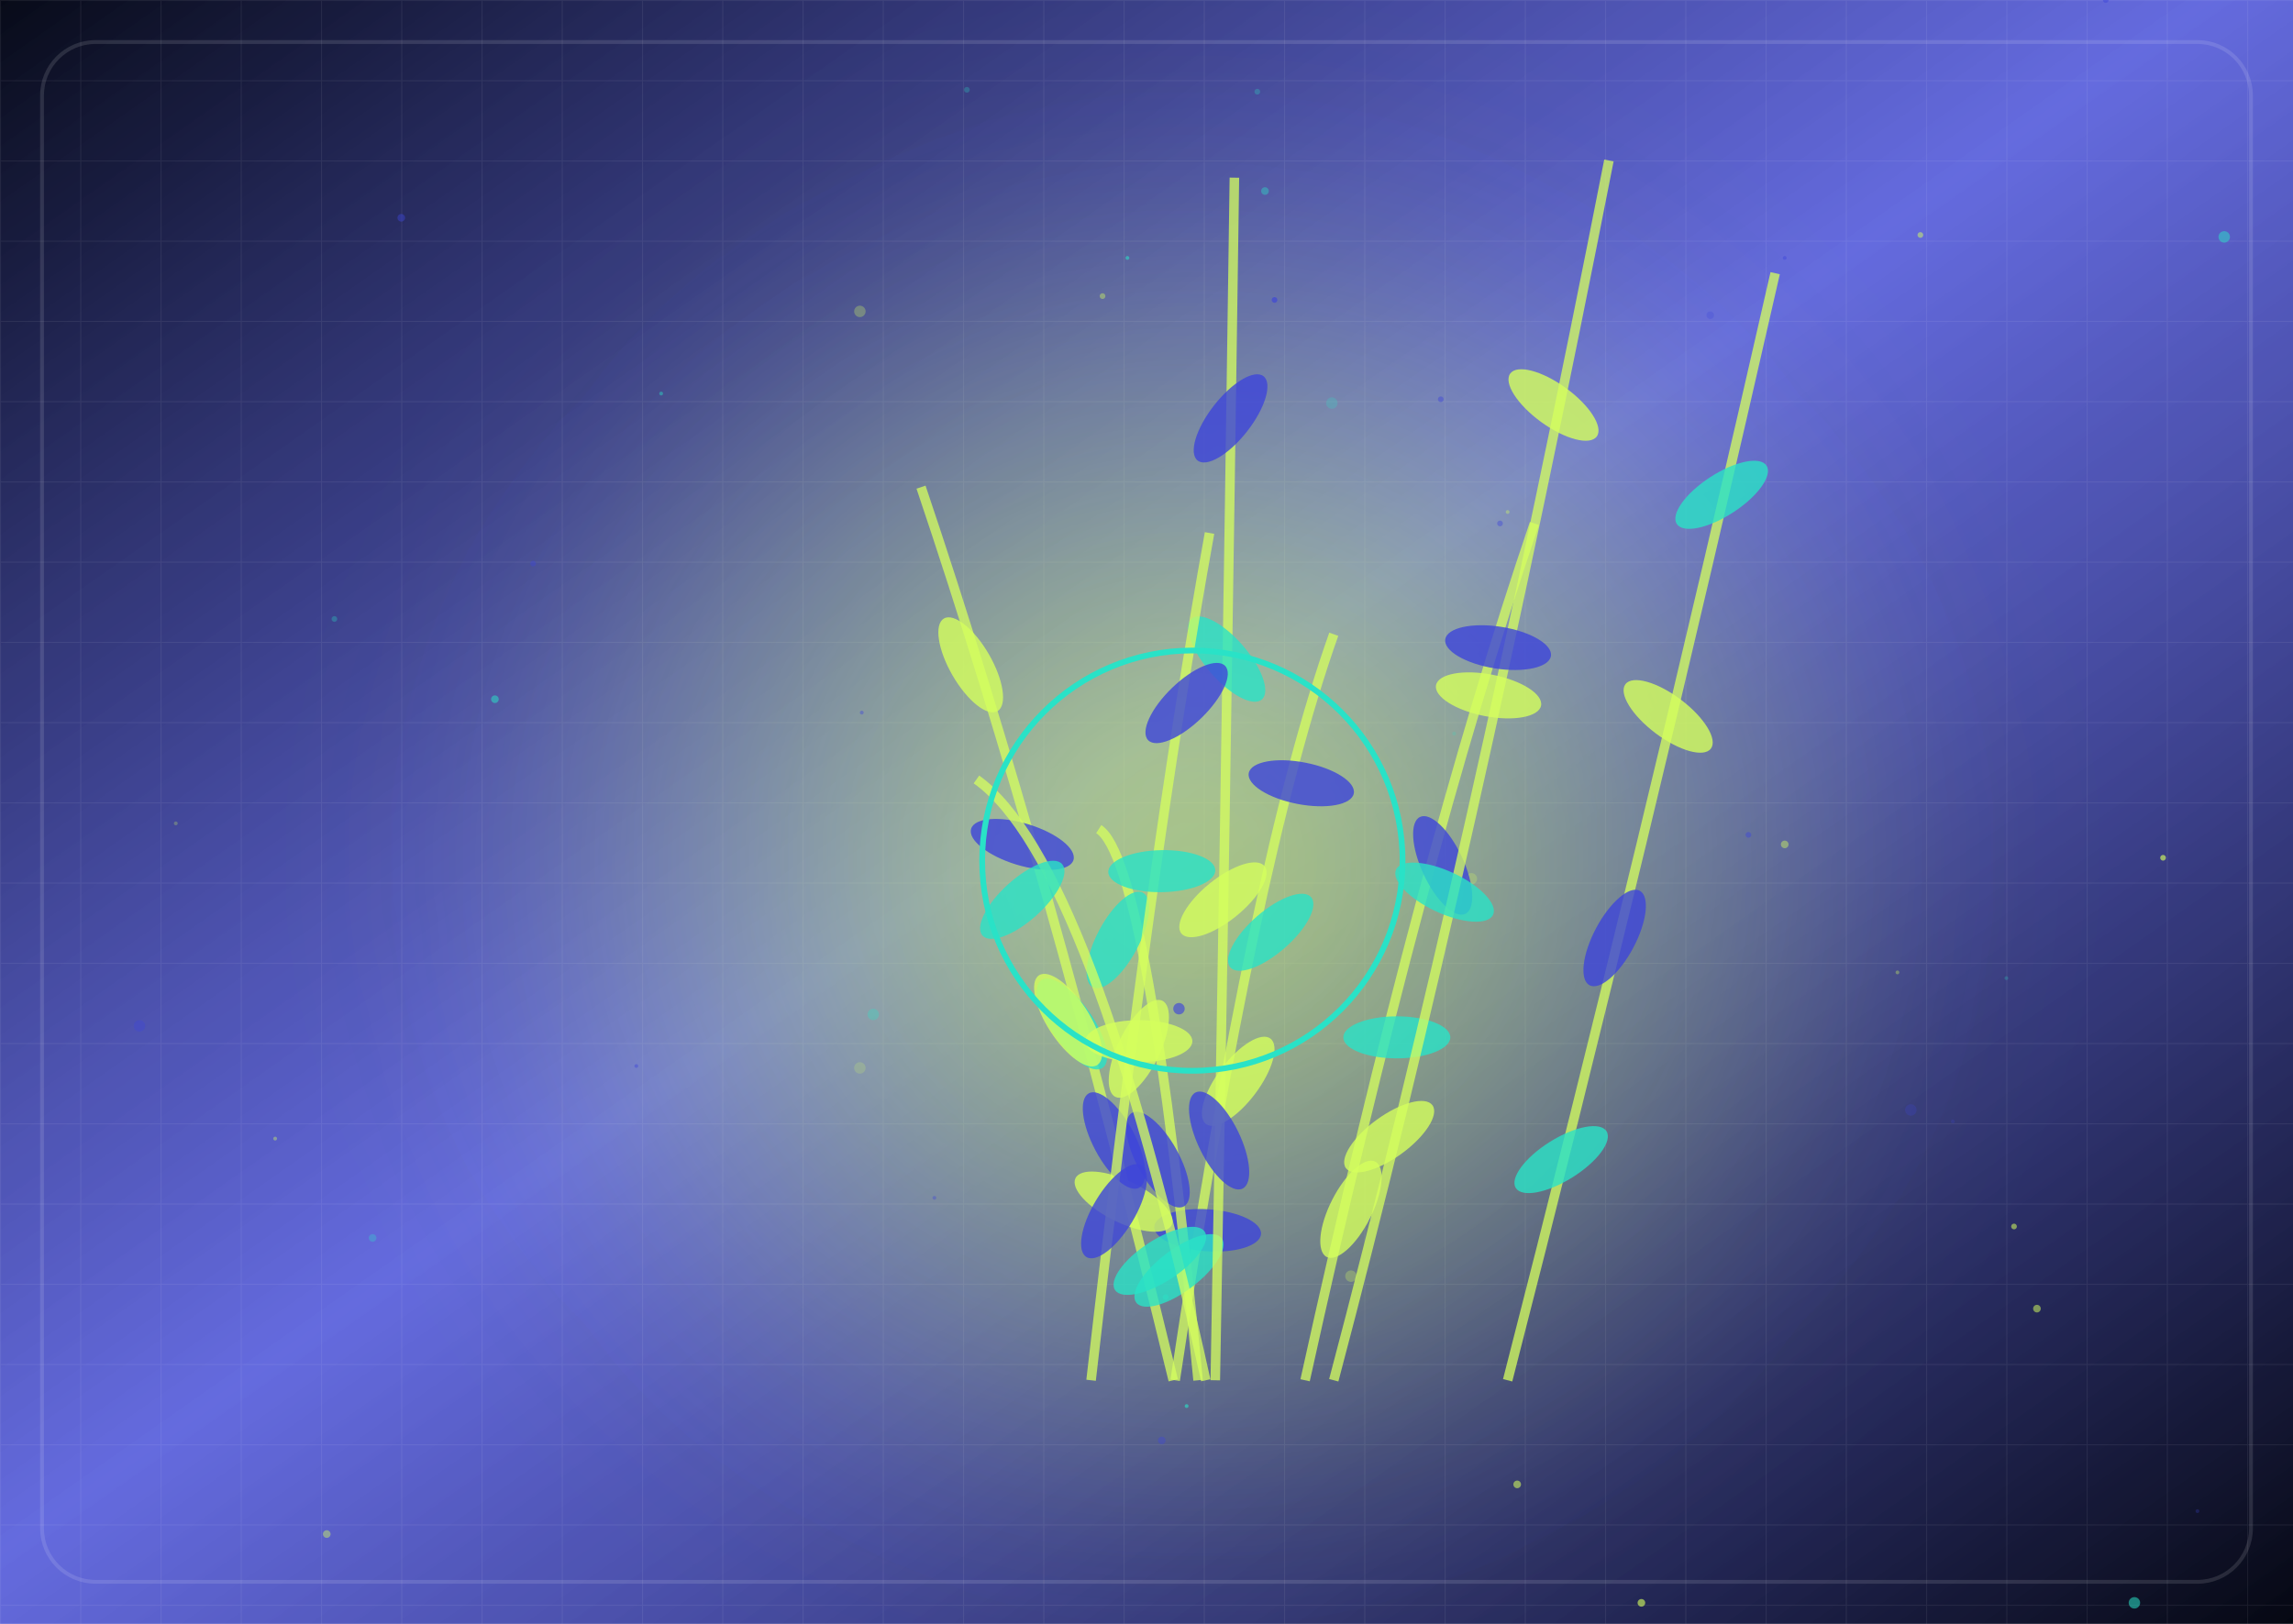
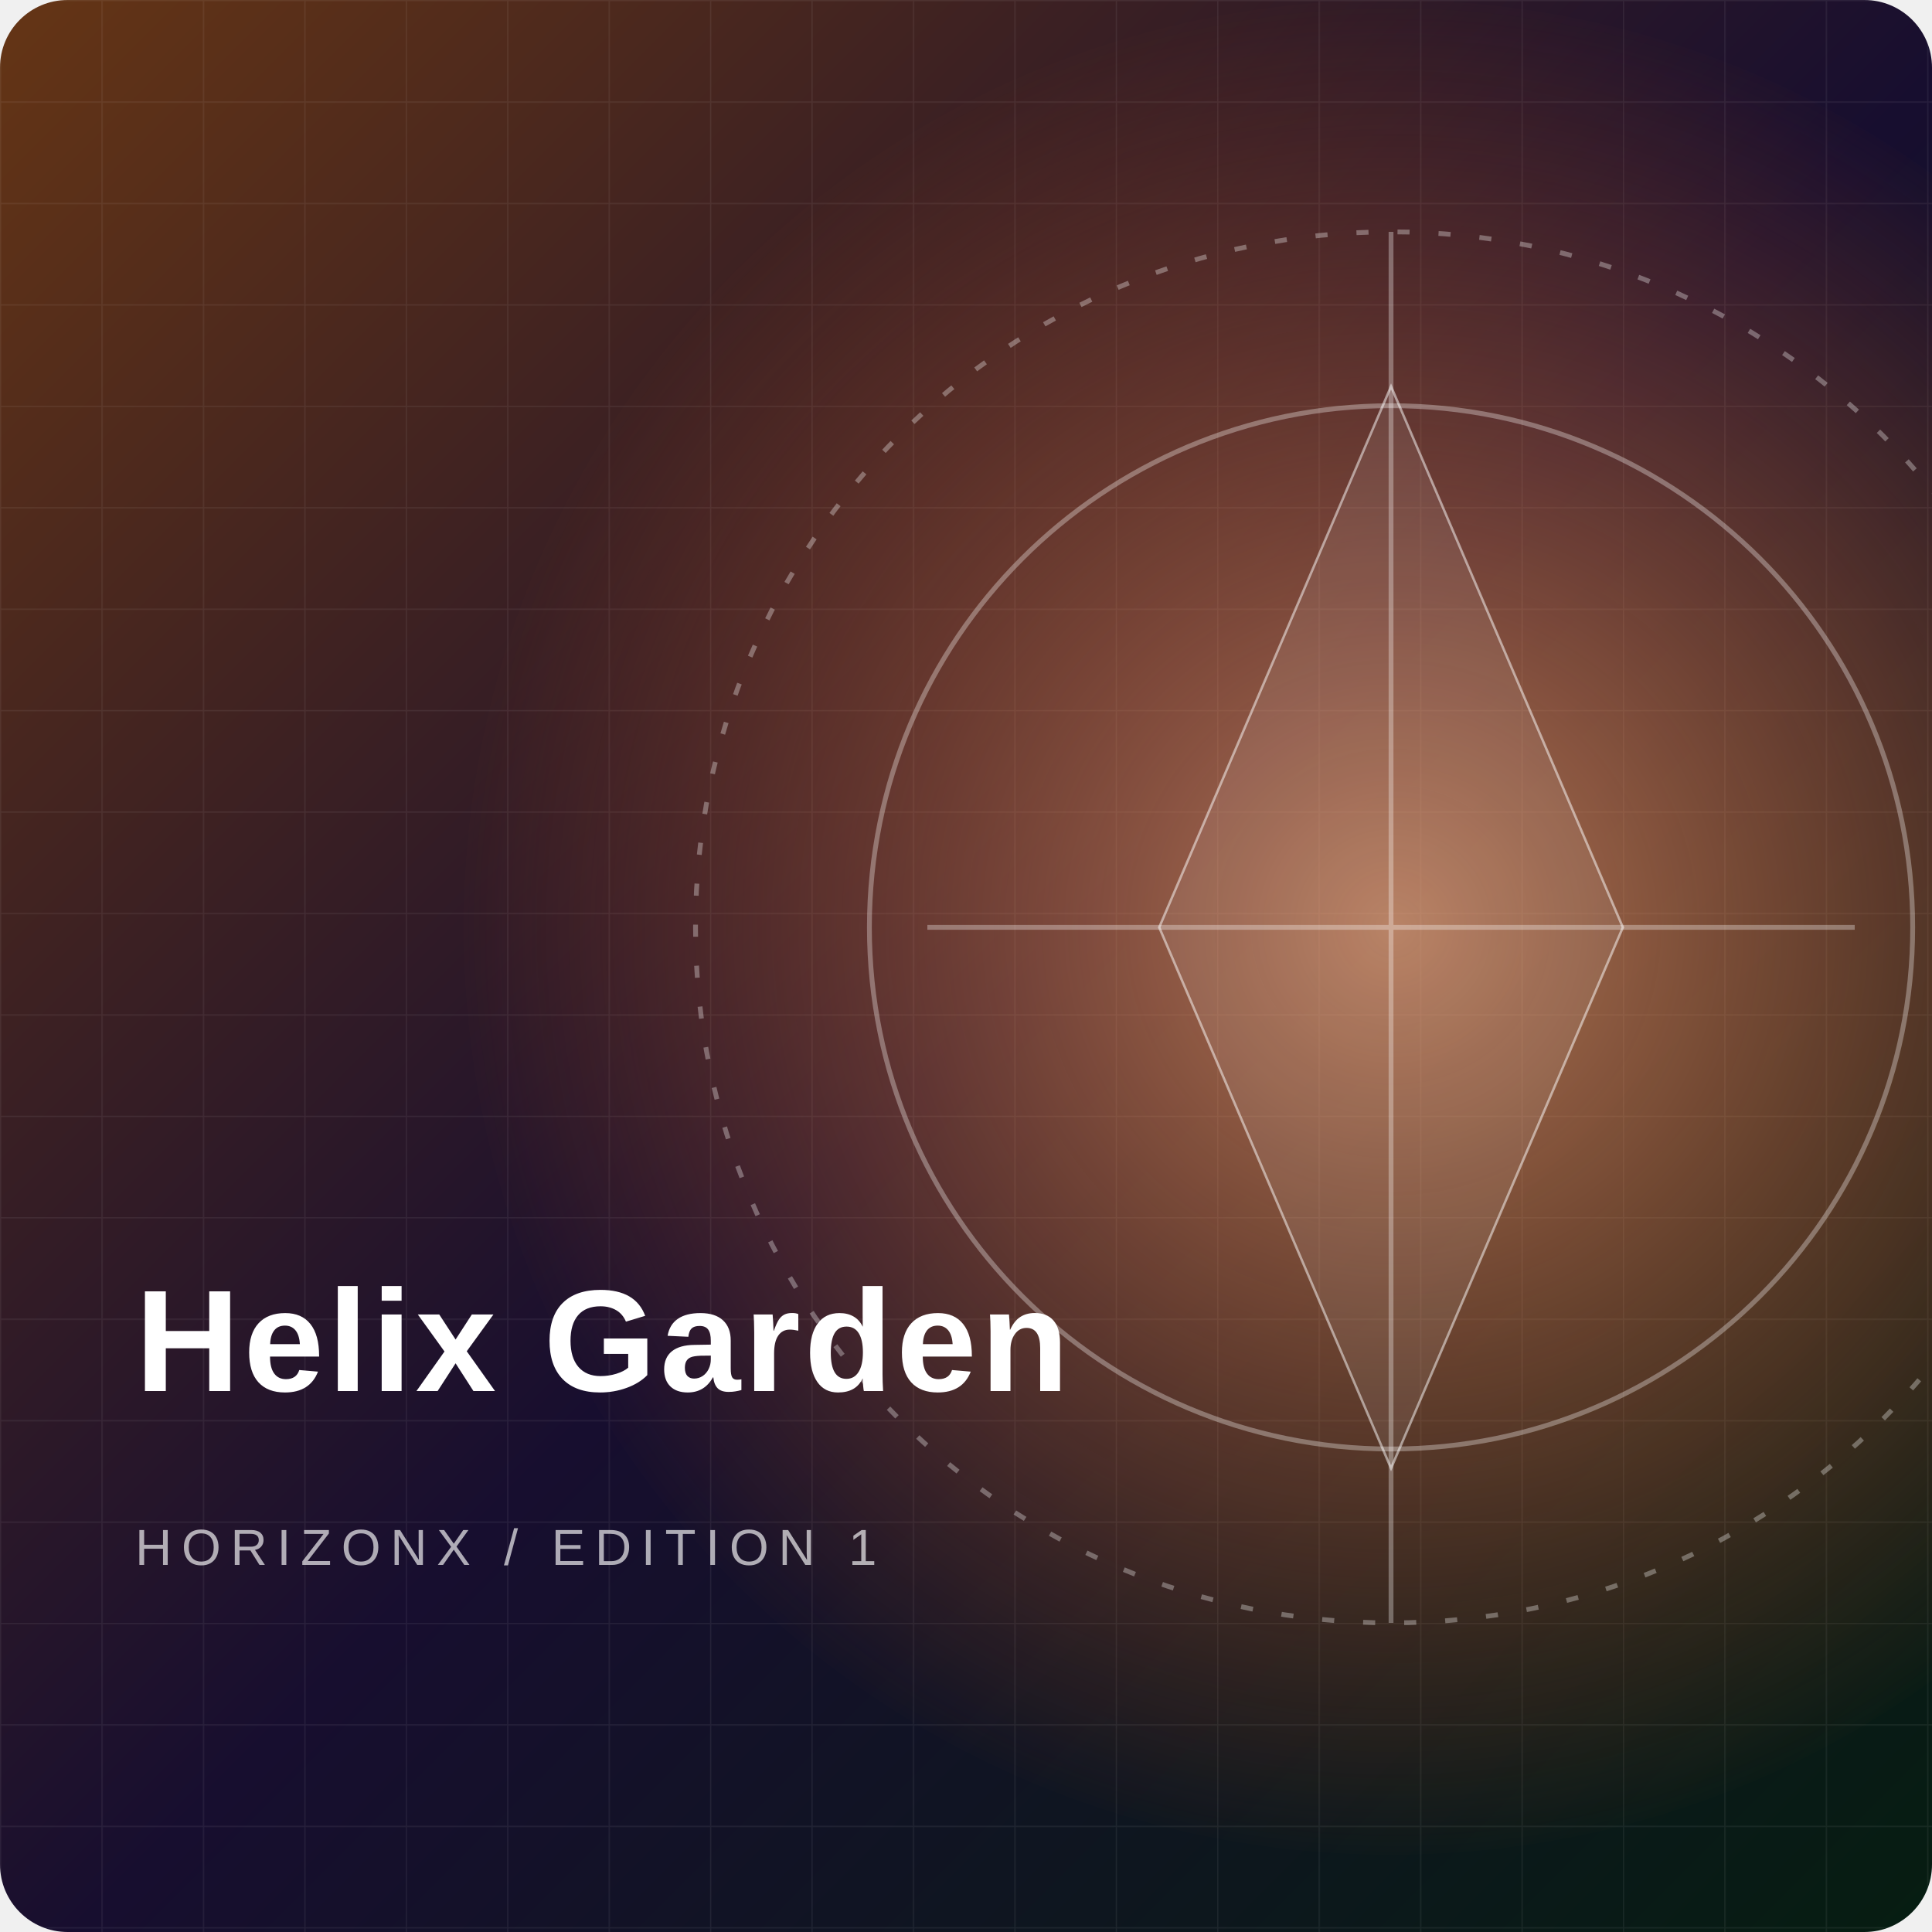
- <svg xmlns="http://www.w3.org/2000/svg" width="1200" height="850" viewBox="0 0 1200 850">
+ <svg xmlns="http://www.w3.org/2000/svg" width="800" height="800" viewBox="0 0 800 800" fill="none">
  <defs>
-     <linearGradient id="bg" x1="0" y1="0" x2="1" y2="1">
-       <stop stop-color="#070a17" />
-       <stop offset=".48" stop-color="#3d45d9" stop-opacity=".78" />
-       <stop offset="1" stop-color="#050711" />
+     <linearGradient id="g" x1="0" y1="0" x2="800" y2="800" gradientUnits="userSpaceOnUse">
+       <stop stop-color="hsl(24,65%,24%)" />
+       <stop offset=".52" stop-color="hsl(256,55%,12%)" />
+       <stop offset="1" stop-color="hsl(148,65%,7%)" />
    </linearGradient>
-     <radialGradient id="glow">
-       <stop stop-color="#d5ff5d" stop-opacity=".72" />
-       <stop offset="1" stop-color="#d5ff5d" stop-opacity="0" />
+     <radialGradient id="r">
+       <stop stop-color="hsl(24,90%,70%)" stop-opacity=".7" />
+       <stop offset="1" stop-color="hsl(24,90%,50%)" stop-opacity="0" />
    </radialGradient>
-     <linearGradient id="metal" x1="0" y1="0" x2="1" y2="1">
-       <stop stop-color="#ffffff" stop-opacity=".85" />
-       <stop offset=".25" stop-color="#d5ff5d" />
-       <stop offset=".68" stop-color="#29e2c7" />
-       <stop offset="1" stop-color="#10172e" />
-     </linearGradient>
-     <pattern id="grid" width="42" height="42" patternUnits="userSpaceOnUse">
-       <path d="M42 0H0V42" fill="none" stroke="white" stroke-opacity=".07" stroke-width="1" />
+     <pattern id="p" width="42" height="42" patternUnits="userSpaceOnUse">
+       <path d="M42 0H0V42" stroke="white" stroke-opacity=".07" />
    </pattern>
-     <filter id="blur">
-       <feGaussianBlur stdDeviation="50" />
-     </filter>
  </defs>
-   <rect width="1200" height="850" fill="url(#bg)" />
-   <rect width="1200" height="850" fill="url(#grid)" />
-   <ellipse cx="624" cy="450" rx="408" ry="382" fill="url(#glow)" filter="url(#blur)" />
-   <circle cx="450" cy="163" r="3" fill="#d5ff5d" opacity="0.29" />
-   <circle cx="608" cy="754" r="2" fill="#3d45d9" opacity="0.39" />
-   <circle cx="697" cy="211" r="3" fill="#29e2c7" opacity="0.22" />
-   <circle cx="195" cy="648" r="2" fill="#29e2c7" opacity="0.29" />
-   <circle cx="259" cy="366" r="2" fill="#29e2c7" opacity="0.52" />
-   <circle cx="210" cy="114" r="2" fill="#3d45d9" opacity="0.43" />
-   <circle cx="895" cy="165" r="2" fill="#3d45d9" opacity="0.25" />
-   <circle cx="279" cy="295" r="1.5" fill="#3d45d9" opacity="0.38" />
-   <circle cx="859" cy="839" r="2" fill="#d5ff5d" opacity="0.62" />
-   <circle cx="1117" cy="839" r="3" fill="#29e2c7" opacity="0.54" />
-   <circle cx="171" cy="803" r="2" fill="#d5ff5d" opacity="0.43" />
-   <circle cx="92" cy="431" r="1" fill="#d5ff5d" opacity="0.26" />
-   <circle cx="770" cy="460" r="3" fill="#d5ff5d" opacity="0.24" />
-   <circle cx="934" cy="135" r="1" fill="#3d45d9" opacity="0.43" />
-   <circle cx="1164" cy="124" r="3" fill="#29e2c7" opacity="0.49" />
-   <circle cx="934" cy="442" r="2" fill="#d5ff5d" opacity="0.43" />
-   <circle cx="1000" cy="581" r="3" fill="#3d45d9" opacity="0.22" />
-   <circle cx="789" cy="268" r="1" fill="#d5ff5d" opacity="0.36" />
-   <circle cx="506" cy="47" r="1.5" fill="#29e2c7" opacity="0.26" />
-   <circle cx="658" cy="48" r="1.5" fill="#29e2c7" opacity="0.27" />
-   <circle cx="450" cy="559" r="3" fill="#d5ff5d" opacity="0.19" />
-   <circle cx="915" cy="437" r="1.5" fill="#3d45d9" opacity="0.46" />
-   <circle cx="667" cy="157" r="1.5" fill="#3d45d9" opacity="0.65" />
-   <circle cx="610" cy="679" r="1.5" fill="#29e2c7" opacity="0.44" />
-   <circle cx="457" cy="531" r="3" fill="#29e2c7" opacity="0.29" />
-   <circle cx="621" cy="736" r="1" fill="#29e2c7" opacity="0.61" />
-   <circle cx="785" cy="274" r="1.5" fill="#3d45d9" opacity="0.42" />
-   <circle cx="761" cy="384" r="1" fill="#29e2c7" opacity="0.18" />
-   <circle cx="73" cy="537" r="3" fill="#3d45d9" opacity="0.36" />
-   <circle cx="1054" cy="642" r="1.5" fill="#d5ff5d" opacity="0.55" />
-   <circle cx="1005" cy="123" r="1.5" fill="#d5ff5d" opacity="0.50" />
-   <circle cx="144" cy="596" r="1" fill="#d5ff5d" opacity="0.39" />
-   <circle cx="346" cy="206" r="1" fill="#29e2c7" opacity="0.43" />
-   <circle cx="1050" cy="512" r="1" fill="#29e2c7" opacity="0.24" />
-   <circle cx="1132" cy="449" r="1.5" fill="#d5ff5d" opacity="0.64" />
-   <circle cx="175" cy="324" r="1.5" fill="#29e2c7" opacity="0.29" />
-   <circle cx="1102" cy="0" r="1.5" fill="#3d45d9" opacity="0.50" />
-   <circle cx="717" cy="638" r="1.5" fill="#3d45d9" opacity="0.29" />
-   <circle cx="707" cy="668" r="3" fill="#d5ff5d" opacity="0.27" />
-   <circle cx="451" cy="373" r="1" fill="#3d45d9" opacity="0.41" />
-   <circle cx="1150" cy="791" r="1" fill="#3d45d9" opacity="0.25" />
-   <circle cx="993" cy="509" r="1" fill="#d5ff5d" opacity="0.34" />
-   <circle cx="577" cy="155" r="1.5" fill="#d5ff5d" opacity="0.40" />
-   <circle cx="754" cy="209" r="1.5" fill="#3d45d9" opacity="0.44" />
-   <circle cx="1022" cy="587" r="1" fill="#3d45d9" opacity="0.20" />
-   <circle cx="617" cy="528" r="3" fill="#3d45d9" opacity="0.64" />
-   <circle cx="662" cy="100" r="2" fill="#29e2c7" opacity="0.39" />
-   <circle cx="1066" cy="685" r="2" fill="#d5ff5d" opacity="0.52" />
-   <circle cx="794" cy="777" r="2" fill="#d5ff5d" opacity="0.56" />
-   <circle cx="489" cy="627" r="1" fill="#3d45d9" opacity="0.36" />
-   <circle cx="590" cy="135" r="1" fill="#29e2c7" opacity="0.56" />
-   <circle cx="333" cy="558" r="1" fill="#3d45d9" opacity="0.43" />
-   <path d="M683.0 722.5 Q743.0 450.5 803.0 274" stroke="#d5ff5d" stroke-width="5" fill="none" opacity=".75" />
-   <ellipse cx="707" cy="633" rx="28" ry="11" transform="rotate(-63 707 633)" fill="#d5ff5d" opacity=".8" />
-   <ellipse cx="731" cy="543" rx="28" ry="11" transform="rotate(0 731 543)" fill="#29e2c7" opacity=".8" />
-   <ellipse cx="755" cy="453" rx="28" ry="11" transform="rotate(65 755 453)" fill="#3d45d9" opacity=".8" />
-   <ellipse cx="779" cy="364" rx="28" ry="11" transform="rotate(11 779 364)" fill="#d5ff5d" opacity=".8" />
-   <path d="M789.0 722.5 Q859.0 450.5 929.0 143" stroke="#d5ff5d" stroke-width="5" fill="none" opacity=".75" />
-   <ellipse cx="817" cy="607" rx="28" ry="11" transform="rotate(-32 817 607)" fill="#29e2c7" opacity=".8" />
-   <ellipse cx="845" cy="491" rx="28" ry="11" transform="rotate(-62 845 491)" fill="#3d45d9" opacity=".8" />
-   <ellipse cx="873" cy="375" rx="28" ry="11" transform="rotate(37 873 375)" fill="#d5ff5d" opacity=".8" />
-   <ellipse cx="901" cy="259" rx="28" ry="11" transform="rotate(-33 901 259)" fill="#29e2c7" opacity=".8" />
-   <path d="M615.0 722.5 Q656.0 450.5 698.0 332" stroke="#d5ff5d" stroke-width="5" fill="none" opacity=".75" />
-   <ellipse cx="632" cy="644" rx="28" ry="11" transform="rotate(4 632 644)" fill="#3d45d9" opacity=".8" />
-   <ellipse cx="648" cy="566" rx="28" ry="11" transform="rotate(-53 648 566)" fill="#d5ff5d" opacity=".8" />
-   <ellipse cx="665" cy="488" rx="28" ry="11" transform="rotate(-41 665 488)" fill="#29e2c7" opacity=".8" />
-   <ellipse cx="681" cy="410" rx="28" ry="11" transform="rotate(11 681 410)" fill="#3d45d9" opacity=".8" />
-   <path d="M614.0 722.5 Q548.0 450.5 482.0 255" stroke="#d5ff5d" stroke-width="5" fill="none" opacity=".75" />
-   <ellipse cx="588" cy="629" rx="28" ry="11" transform="rotate(26 588 629)" fill="#d5ff5d" opacity=".8" />
-   <ellipse cx="561" cy="536" rx="28" ry="11" transform="rotate(55 561 536)" fill="#29e2c7" opacity=".8" />
-   <ellipse cx="535" cy="442" rx="28" ry="11" transform="rotate(17 535 442)" fill="#3d45d9" opacity=".8" />
-   <ellipse cx="508" cy="348" rx="28" ry="11" transform="rotate(60 508 348)" fill="#d5ff5d" opacity=".8" />
-   <path d="M627.0 722.5 Q601.0 450.5 575.0 434" stroke="#d5ff5d" stroke-width="5" fill="none" opacity=".75" />
-   <ellipse cx="617" cy="665" rx="28" ry="11" transform="rotate(-37 617 665)" fill="#29e2c7" opacity=".8" />
-   <ellipse cx="606" cy="607" rx="28" ry="11" transform="rotate(61 606 607)" fill="#3d45d9" opacity=".8" />
-   <ellipse cx="596" cy="549" rx="28" ry="11" transform="rotate(-64 596 549)" fill="#d5ff5d" opacity=".8" />
-   <ellipse cx="585" cy="492" rx="28" ry="11" transform="rotate(-62 585 492)" fill="#29e2c7" opacity=".8" />
-   <path d="M636.0 722.5 Q641.0 450.5 646.0 93" stroke="#d5ff5d" stroke-width="5" fill="none" opacity=".75" />
-   <ellipse cx="638" cy="597" rx="28" ry="11" transform="rotate(64 638 597)" fill="#3d45d9" opacity=".8" />
-   <ellipse cx="640" cy="471" rx="28" ry="11" transform="rotate(-39 640 471)" fill="#d5ff5d" opacity=".8" />
-   <ellipse cx="642" cy="345" rx="28" ry="11" transform="rotate(49 642 345)" fill="#29e2c7" opacity=".8" />
-   <ellipse cx="644" cy="219" rx="28" ry="11" transform="rotate(-52 644 219)" fill="#3d45d9" opacity=".8" />
-   <path d="M698.0 722.5 Q770.0 450.5 842.0 84" stroke="#d5ff5d" stroke-width="5" fill="none" opacity=".75" />
-   <ellipse cx="727" cy="595" rx="28" ry="11" transform="rotate(-36 727 595)" fill="#d5ff5d" opacity=".8" />
-   <ellipse cx="756" cy="467" rx="28" ry="11" transform="rotate(25 756 467)" fill="#29e2c7" opacity=".8" />
-   <ellipse cx="784" cy="339" rx="28" ry="11" transform="rotate(9 784 339)" fill="#3d45d9" opacity=".8" />
-   <ellipse cx="813" cy="212" rx="28" ry="11" transform="rotate(36 813 212)" fill="#d5ff5d" opacity=".8" />
-   <path d="M631.0 722.5 Q571.0 450.5 511.0 408" stroke="#d5ff5d" stroke-width="5" fill="none" opacity=".75" />
-   <ellipse cx="607" cy="660" rx="28" ry="11" transform="rotate(-33 607 660)" fill="#29e2c7" opacity=".8" />
-   <ellipse cx="583" cy="597" rx="28" ry="11" transform="rotate(62 583 597)" fill="#3d45d9" opacity=".8" />
-   <ellipse cx="559" cy="534" rx="28" ry="11" transform="rotate(57 559 534)" fill="#d5ff5d" opacity=".8" />
-   <ellipse cx="535" cy="471" rx="28" ry="11" transform="rotate(-42 535 471)" fill="#29e2c7" opacity=".8" />
-   <path d="M571.0 722.5 Q602.0 450.5 633.0 279" stroke="#d5ff5d" stroke-width="5" fill="none" opacity=".75" />
-   <ellipse cx="583" cy="634" rx="28" ry="11" transform="rotate(-59 583 634)" fill="#3d45d9" opacity=".8" />
-   <ellipse cx="596" cy="545" rx="28" ry="11" transform="rotate(0 596 545)" fill="#d5ff5d" opacity=".8" />
-   <ellipse cx="608" cy="456" rx="28" ry="11" transform="rotate(-1 608 456)" fill="#29e2c7" opacity=".8" />
-   <ellipse cx="621" cy="368" rx="28" ry="11" transform="rotate(-44 621 368)" fill="#3d45d9" opacity=".8" />
-   <circle cx="624.0" cy="450.5" r="110" fill="none" stroke="#29e2c7" stroke-width="3" />
-   <rect x="22" y="22" width="1156" height="806" rx="28" fill="none" stroke="white" stroke-opacity=".12" stroke-width="2" />
+   <rect width="800" height="800" rx="28" fill="url(#g)" />
+   <rect width="800" height="800" rx="28" fill="url(#p)" />
+   <circle cx="576" cy="384" r="384" fill="url(#r)" />
+   <g stroke="white" stroke-opacity=".32" stroke-width="2">
+     <circle cx="576" cy="384" r="216" />
+     <circle cx="576" cy="384" r="288" stroke-dasharray="5 12" />
+     <path d="M384 384h384M576 96v576" />
+   </g>
+   <path d="M576 160l96 224l-96 224l-96 -224z" fill="white" fill-opacity=".08" stroke="white" stroke-opacity=".5" />
+   <g fill="white">
+     <text x="7%" y="576" font-family="Arial,sans-serif" font-size="60" font-weight="700" letter-spacing="1.5">Helix Garden</text>
+     <text x="7%" y="648" font-family="Arial,sans-serif" font-size="21" letter-spacing="4" fill-opacity=".65">HORIZONX  /  EDITION 1</text>
+   </g>
</svg>
